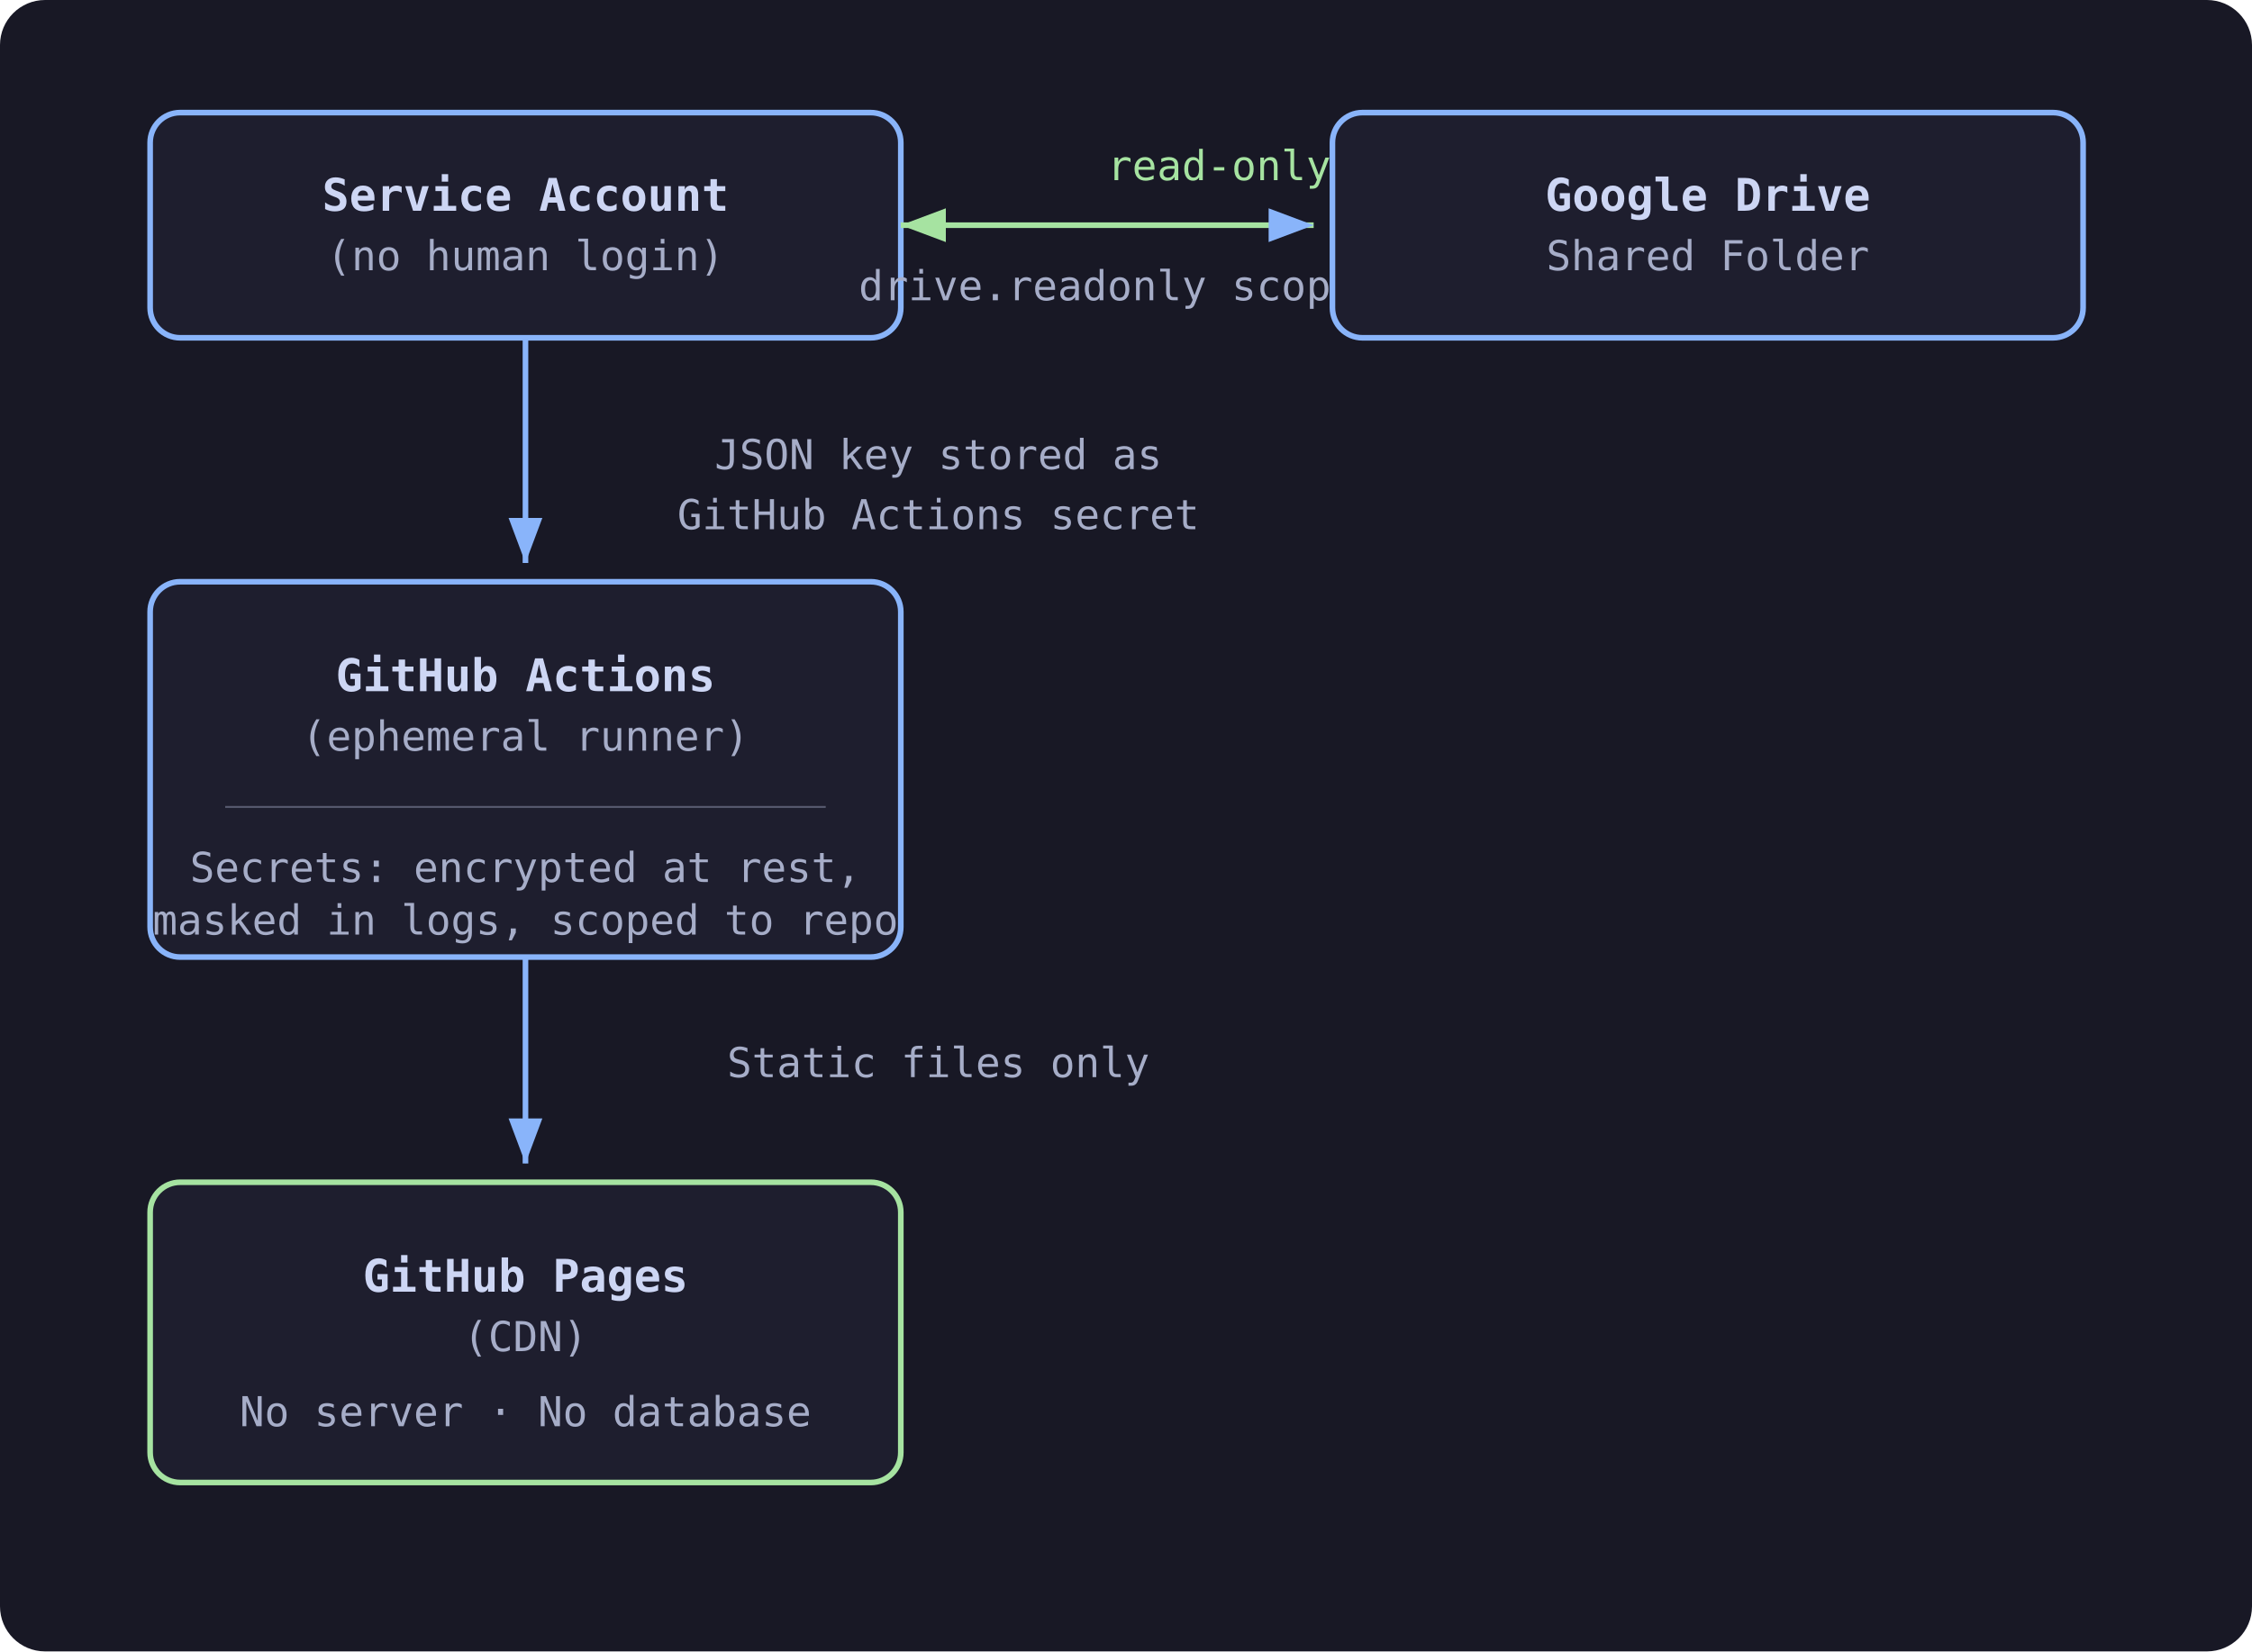
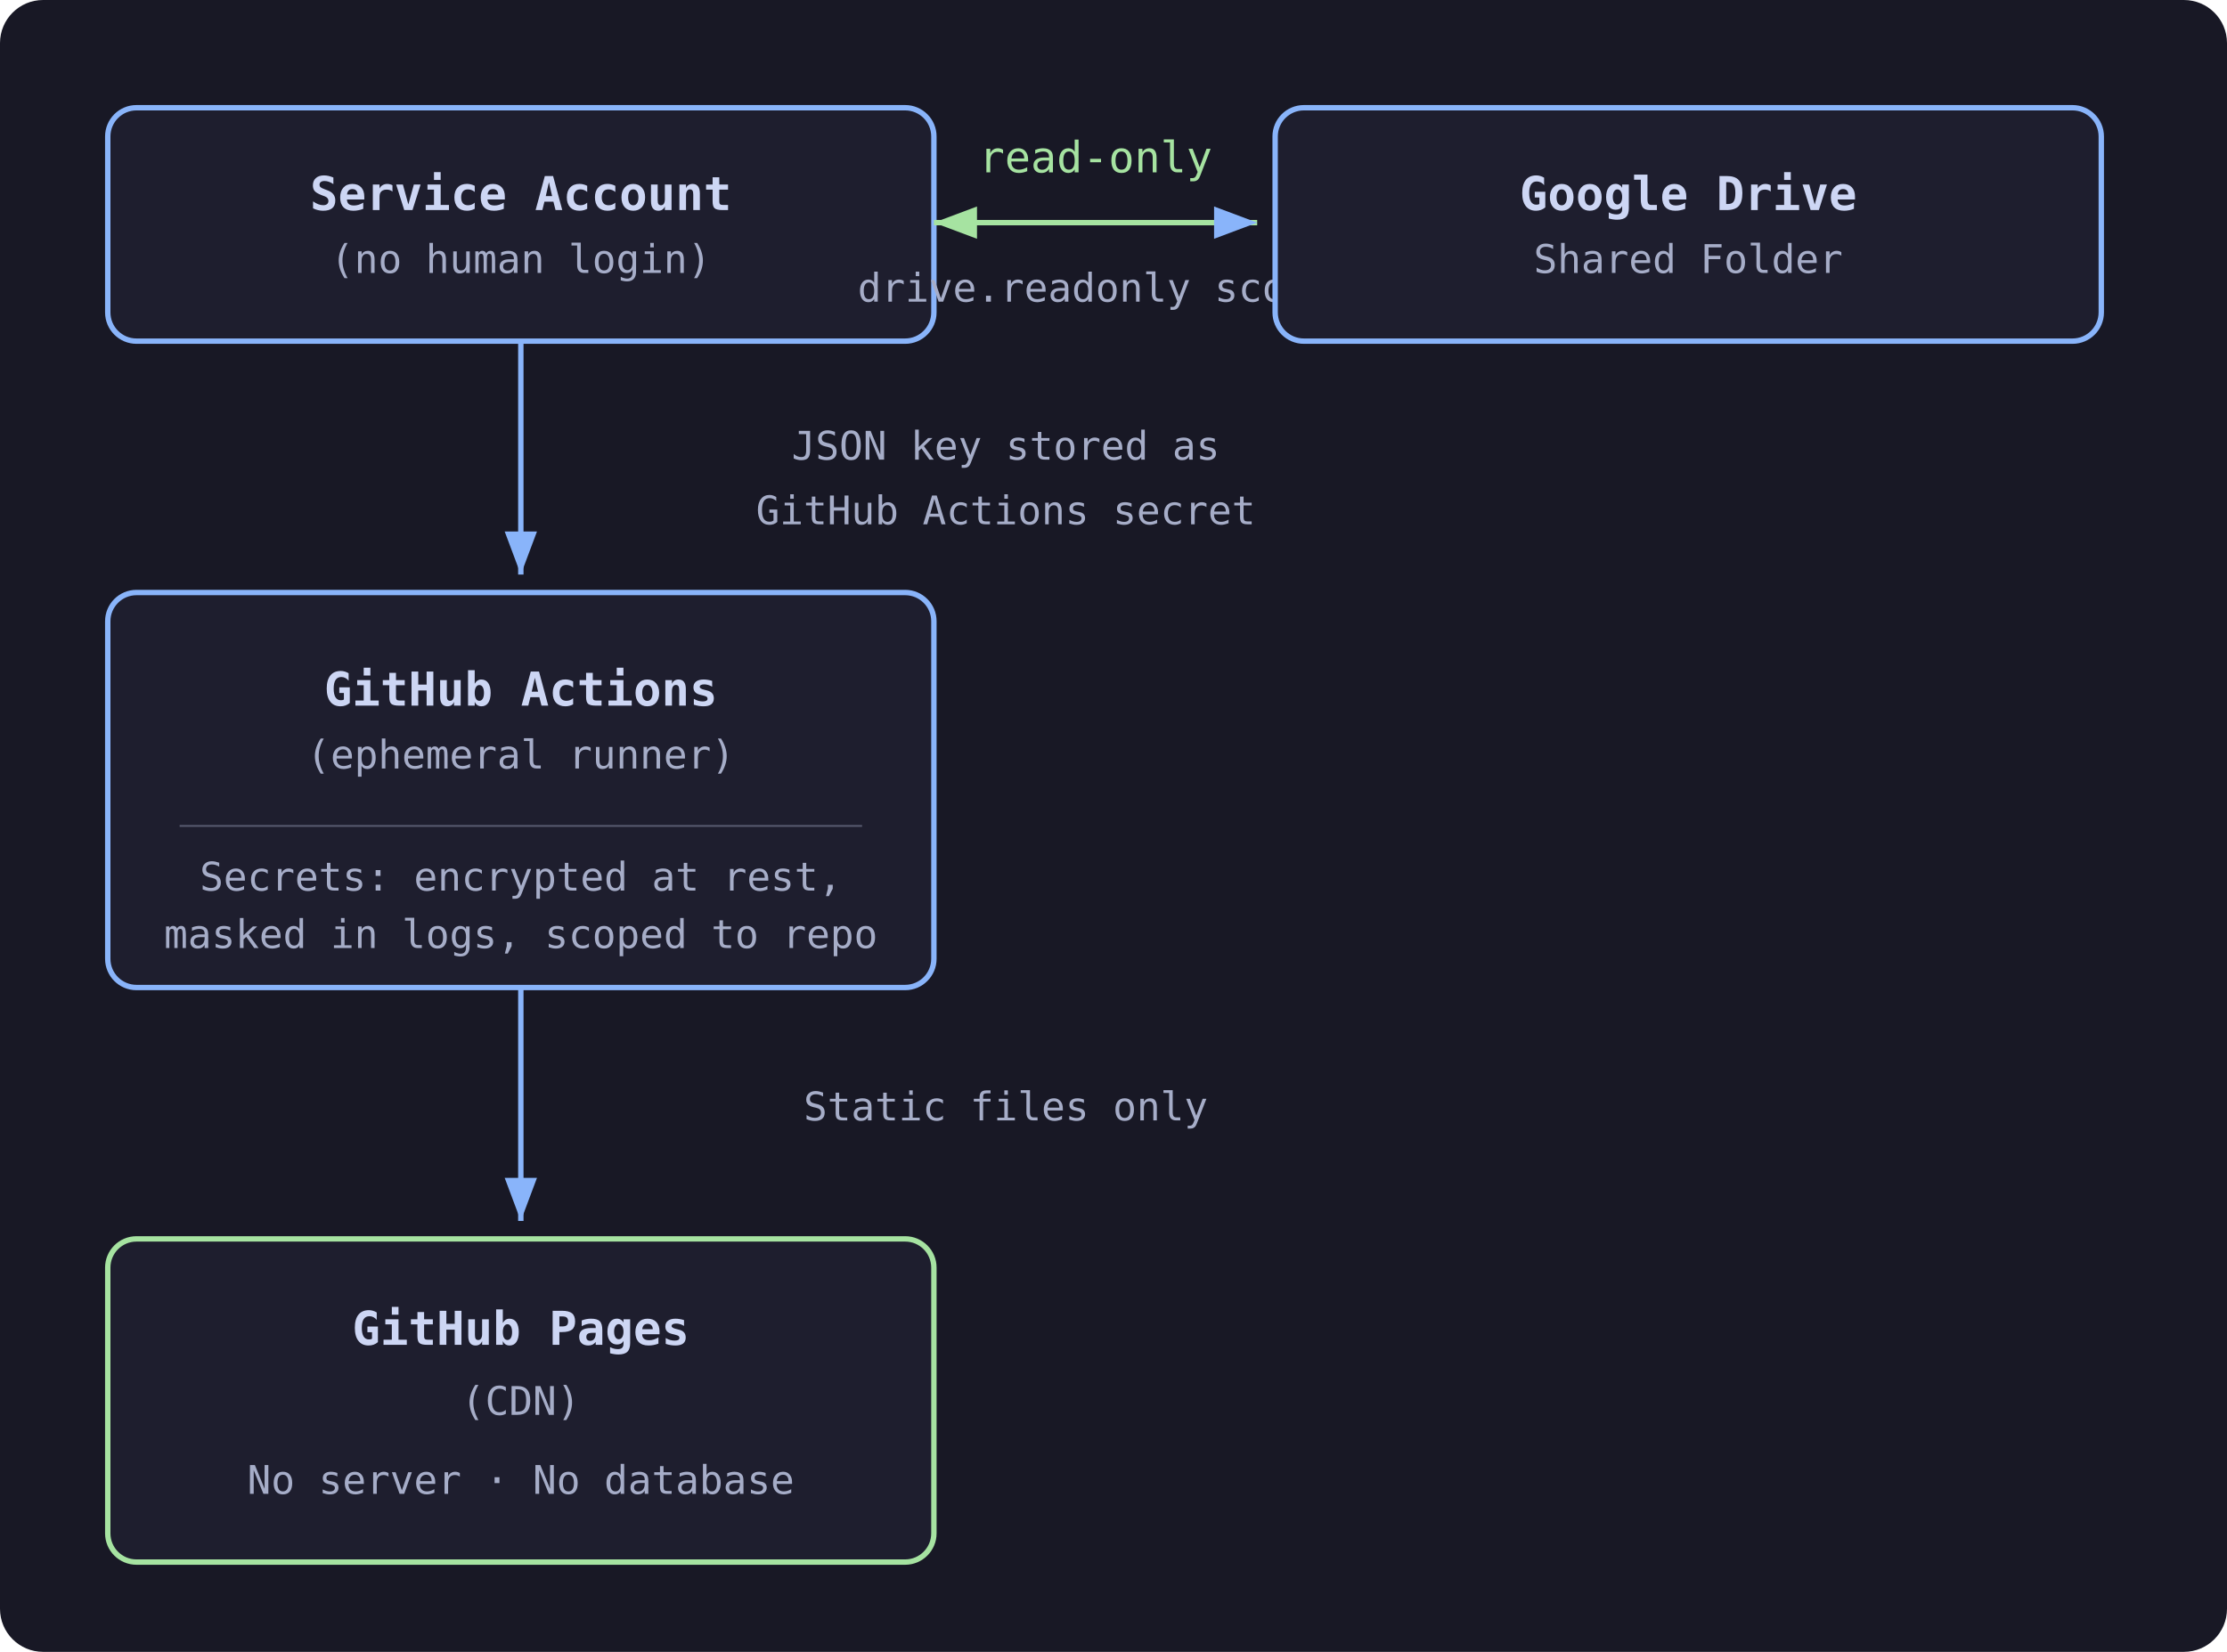
- <svg xmlns="http://www.w3.org/2000/svg" viewBox="0 0 600 440" font-family="'SF Mono','Fira Code','Cascadia Code',monospace" font-size="12">
+ <svg xmlns="http://www.w3.org/2000/svg" viewBox="0 0 620 460" font-family="'SF Mono','Fira Code','Cascadia Code',monospace">
  <style>
    .box { fill:#1e1e2e; stroke:#89b4fa; stroke-width:1.5; rx:8; }
-     .label { fill:#cdd6f4; text-anchor:middle; dominant-baseline:central; }
-     .note { fill:#a6adc8; font-size:11; text-anchor:middle; }
-     .note-l { fill:#a6adc8; font-size:11; }
-     .arrow { stroke:#89b4fa; stroke-width:1.5; fill:none; marker-end:url(#ah5); }
+     .label { fill:#cdd6f4; text-anchor:middle; dominant-baseline:central; font-size:13px; }
+     .note { fill:#a6adc8; font-size:11px; text-anchor:middle; }
+     .arrow { stroke:#89b4fa; stroke-width:1.5; fill:none; marker-end:url(#a6); }
    .arrow-bi { stroke:#a6e3a1; stroke-width:1.5; fill:none; }
-     .arrow-label { fill:#a6adc8; font-size:11; text-anchor:middle; }
-     .secure { fill:#a6e3a1; font-size:11; }
+     .arrow-label { fill:#a6adc8; font-size:11px; text-anchor:middle; }
+     .secure { fill:#a6e3a1; font-size:12px; text-anchor:middle; }
  </style>
  <defs>
-     <marker id="ah5" markerWidth="8" markerHeight="6" refX="8" refY="3" orient="auto">
+     <marker id="a6" markerWidth="8" markerHeight="6" refX="8" refY="3" orient="auto">
      <polygon points="0 0, 8 3, 0 6" fill="#89b4fa" />
    </marker>
-     <marker id="ah5b" markerWidth="8" markerHeight="6" refX="0" refY="3" orient="auto">
+     <marker id="a6b" markerWidth="8" markerHeight="6" refX="0" refY="3" orient="auto">
      <polygon points="8 0, 0 3, 8 6" fill="#a6e3a1" />
    </marker>
  </defs>
-   <rect width="600" height="440" fill="#181825" rx="12" />
-   <rect x="40" y="30" width="200" height="60" class="box" />
-   <text x="140" y="52" class="label" font-weight="bold">Service Account</text>
-   <text x="140" y="72" class="note">(no human login)</text>
-   <line x1="240" y1="60" x2="350" y2="60" class="arrow-bi" marker-end="url(#ah5)" marker-start="url(#ah5b)" />
-   <text x="295" y="48" class="secure">read-only</text>
-   <text x="295" y="80" class="note">drive.readonly scope</text>
-   <rect x="355" y="30" width="200" height="60" class="box" />
-   <text x="455" y="52" class="label" font-weight="bold">Google Drive</text>
-   <text x="455" y="72" class="note">Shared Folder</text>
-   <line x1="140" y1="90" x2="140" y2="150" class="arrow" />
-   <text x="250" y="125" class="arrow-label">JSON key stored as</text>
-   <text x="250" y="141" class="arrow-label">GitHub Actions secret</text>
-   <rect x="40" y="155" width="200" height="100" class="box" />
-   <text x="140" y="180" class="label" font-weight="bold">GitHub Actions</text>
-   <text x="140" y="200" class="note">(ephemeral runner)</text>
-   <line x1="60" y1="215" x2="220" y2="215" stroke="#585b70" stroke-width="0.5" />
-   <text x="140" y="235" class="note-l" text-anchor="middle">Secrets: encrypted at rest,</text>
-   <text x="140" y="249" class="note-l" text-anchor="middle">masked in logs, scoped to repo</text>
-   <line x1="140" y1="255" x2="140" y2="310" class="arrow" />
-   <text x="250" y="287" class="arrow-label">Static files only</text>
-   <rect x="40" y="315" width="200" height="80" class="box" style="stroke:#a6e3a1;" />
-   <text x="140" y="340" class="label" font-weight="bold" fill="#a6e3a1">GitHub Pages</text>
-   <text x="140" y="360" class="note">(CDN)</text>
-   <text x="140" y="380" class="note">No server · No database</text>
+   <rect width="620" height="460" fill="#181825" rx="12" />
+   <rect x="30" y="30" width="230" height="65" class="box" />
+   <text x="145" y="54" class="label" font-weight="bold">Service Account</text>
+   <text x="145" y="76" class="note">(no human login)</text>
+   <line x1="260" y1="62" x2="350" y2="62" class="arrow-bi" marker-end="url(#a6)" marker-start="url(#a6b)" />
+   <text x="305" y="48" class="secure">read-only</text>
+   <text x="305" y="84" class="note">drive.readonly scope</text>
+   <rect x="355" y="30" width="230" height="65" class="box" />
+   <text x="470" y="54" class="label" font-weight="bold">Google Drive</text>
+   <text x="470" y="76" class="note">Shared Folder</text>
+   <line x1="145" y1="95" x2="145" y2="160" class="arrow" />
+   <text x="280" y="128" class="arrow-label">JSON key stored as</text>
+   <text x="280" y="146" class="arrow-label">GitHub Actions secret</text>
+   <rect x="30" y="165" width="230" height="110" class="box" />
+   <text x="145" y="192" class="label" font-weight="bold">GitHub Actions</text>
+   <text x="145" y="214" class="note">(ephemeral runner)</text>
+   <line x1="50" y1="230" x2="240" y2="230" stroke="#585b70" stroke-width="0.5" />
+   <text x="145" y="248" class="note">Secrets: encrypted at rest,</text>
+   <text x="145" y="264" class="note">masked in logs, scoped to repo</text>
+   <line x1="145" y1="275" x2="145" y2="340" class="arrow" />
+   <text x="280" y="312" class="arrow-label">Static files only</text>
+   <rect x="30" y="345" width="230" height="90" class="box" style="stroke:#a6e3a1;" />
+   <text x="145" y="370" class="label" font-weight="bold" fill="#a6e3a1">GitHub Pages</text>
+   <text x="145" y="394" class="note">(CDN)</text>
+   <text x="145" y="416" class="note">No server · No database</text>
</svg>
